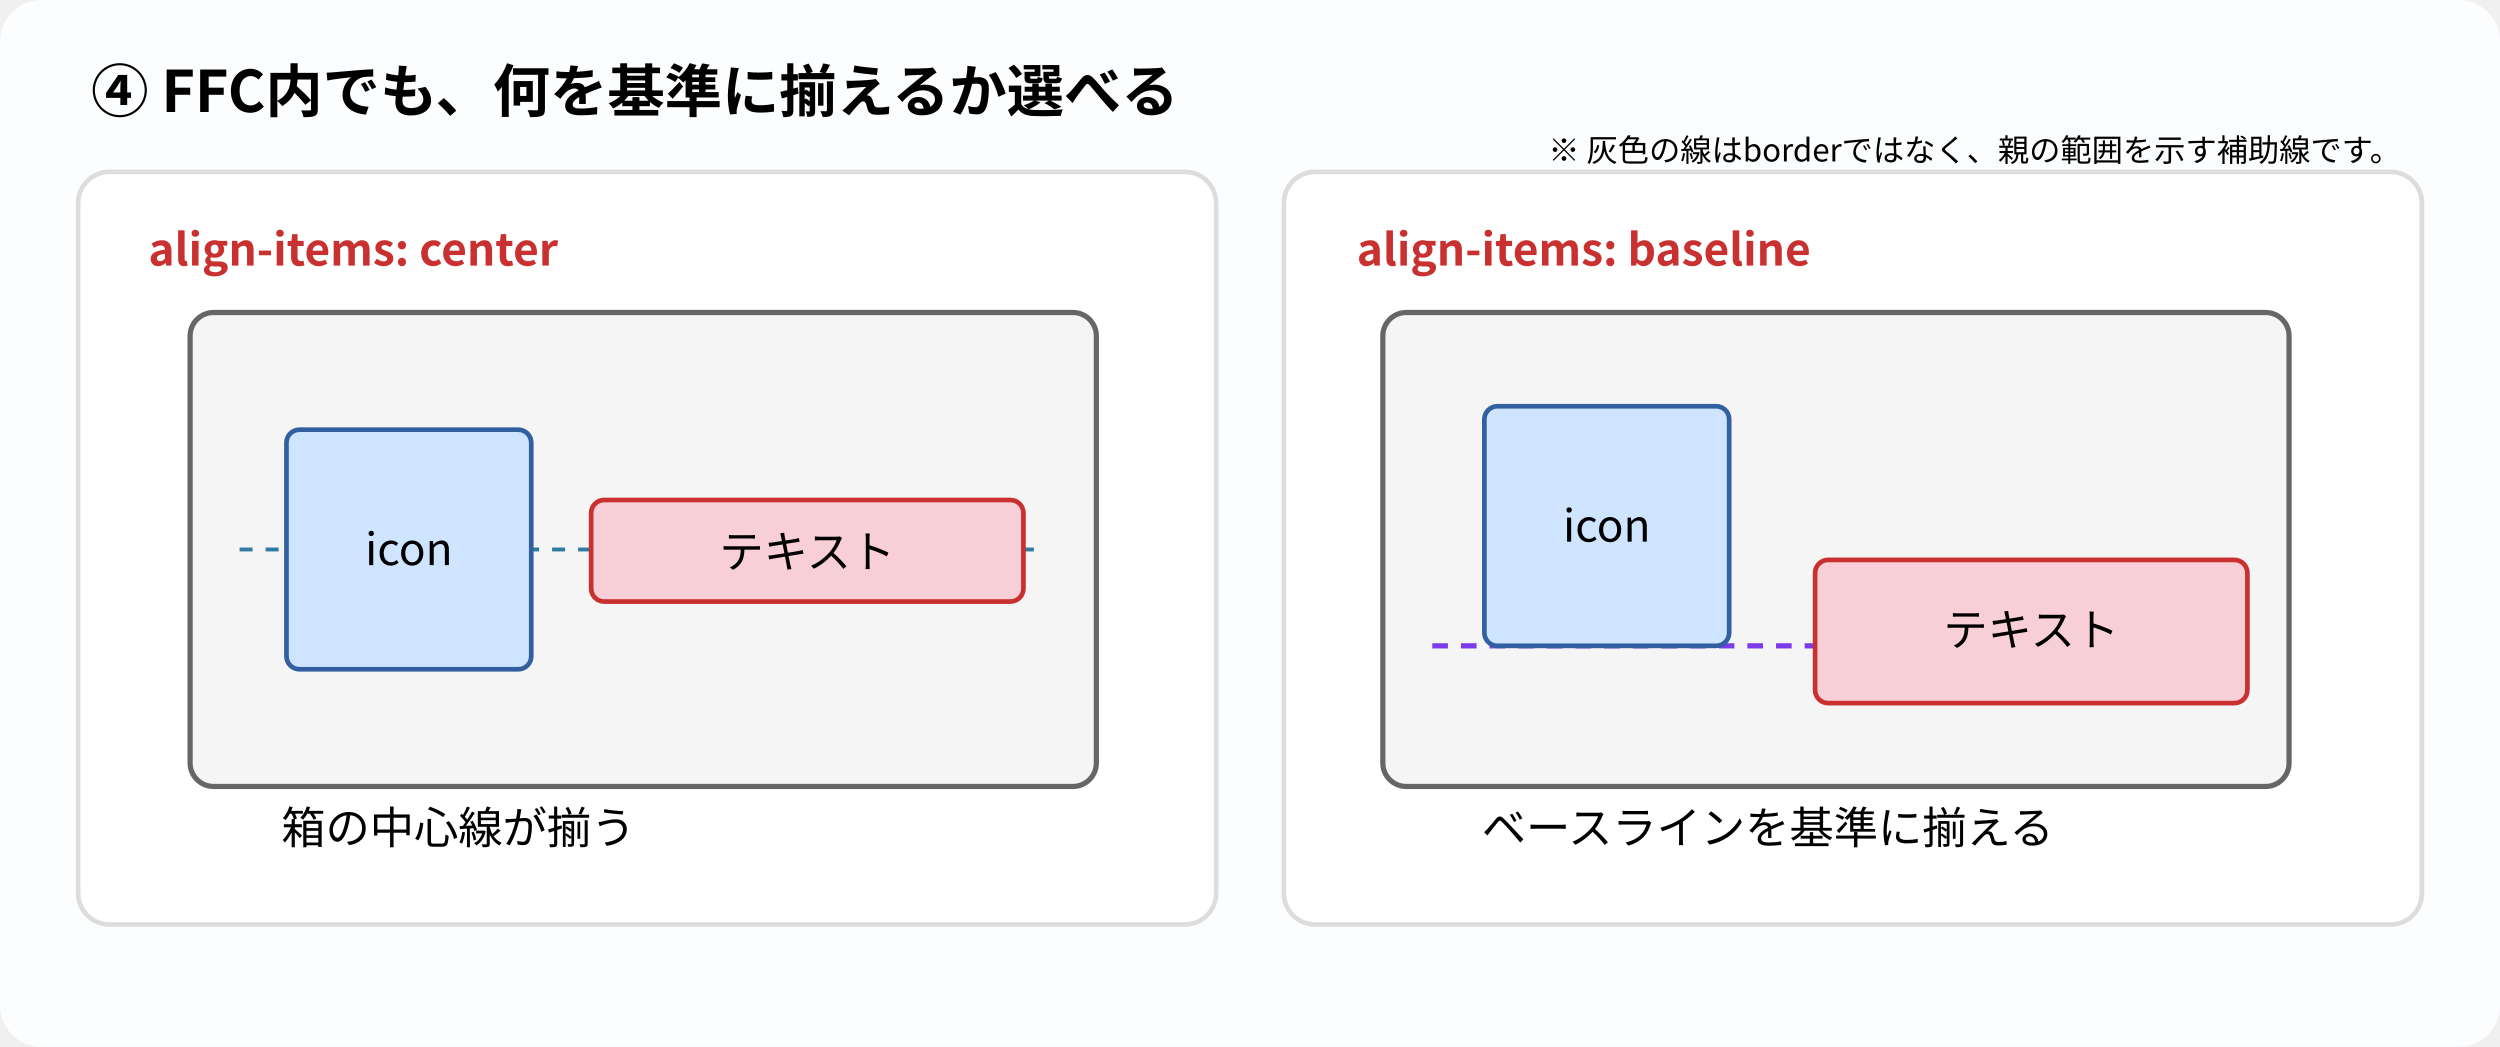
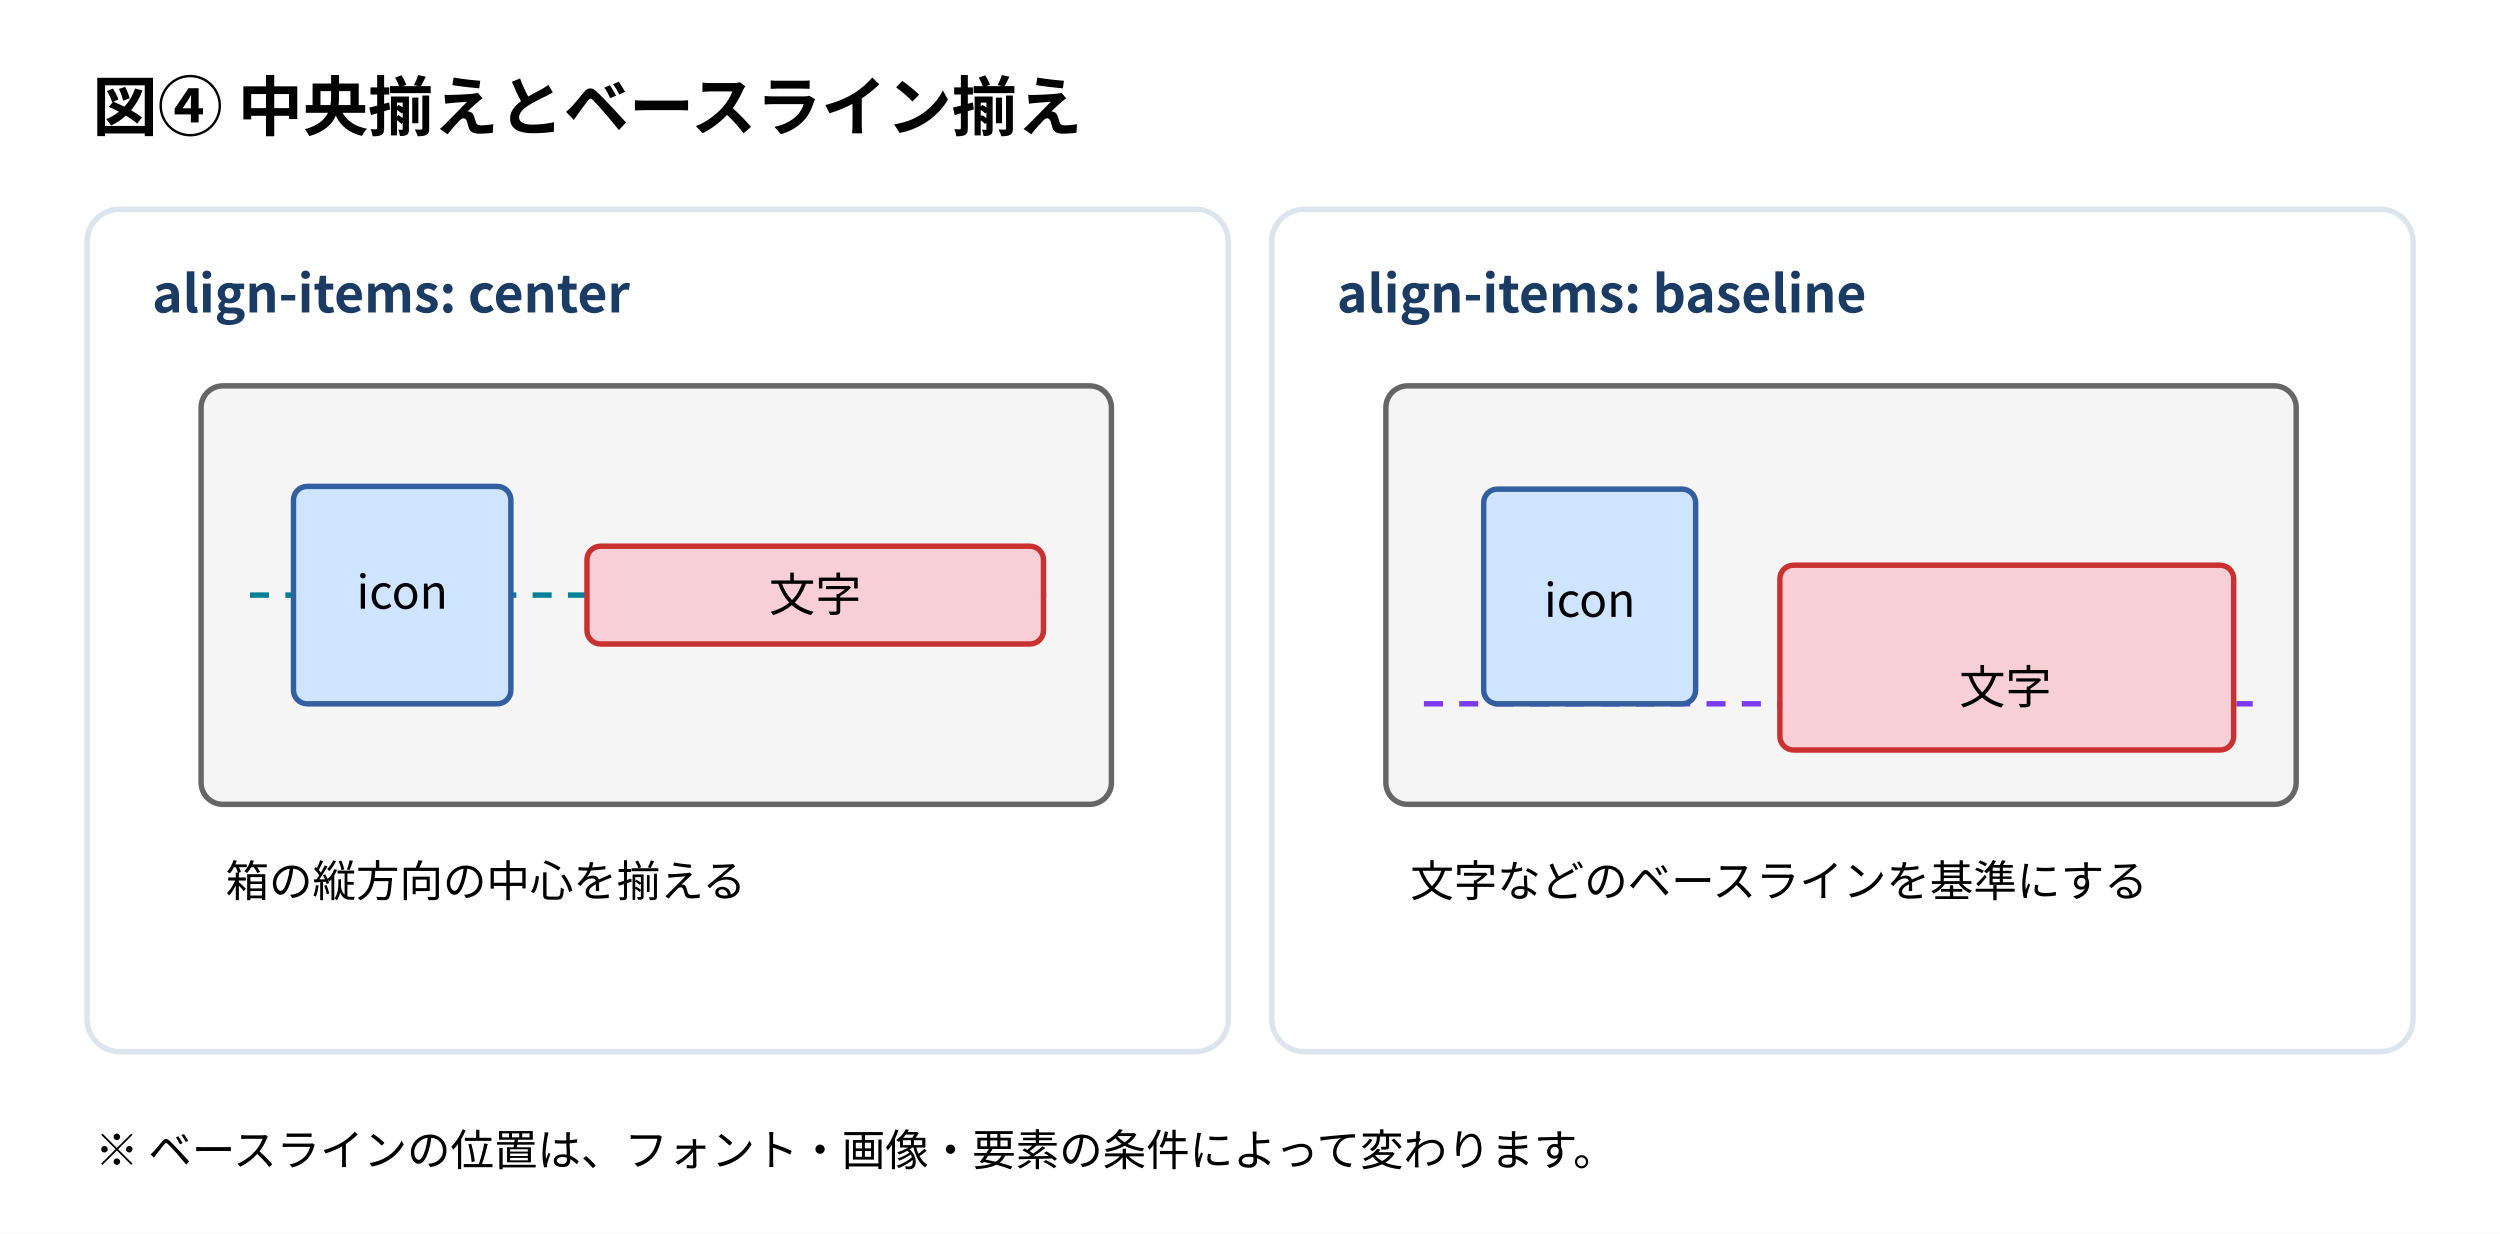
- <svg xmlns="http://www.w3.org/2000/svg" width="760" height="318.25" style="max-width:100%;height:auto" viewBox="0 0 960 402" role="img" aria-labelledby="title desc">
-   <rect x="0" y="0" width="960" height="402" rx="16" fill="#FCFDFE" />
-   <style>
-  text { font-family:'Noto Sans CJK JP','Noto Sans JP','Yu Gothic','Hiragino Kaku Gothic ProN',sans-serif; fill:#000000; }
-  .title {font-size:22px;font-weight:700;} .label {font-size:17px;font-weight:700;}
-  .body {font-size:17px;} .small {font-size:16px;} .tiny {font-size:15px;}
-  .muted,.blue,.green,.orange {fill:#000000;}
-  .line {stroke:#7c3aed;stroke-width:2;stroke-dasharray:6 5;}
- </style>
-   <text x="35" y="43" class="title">④ FFC内でも、何を基準に揃えるか選べる</text>
-   <rect x="30" y="66" width="437" height="289" rx="12" fill="#ffffff" stroke="#dddddd" stroke-width="1.8" />
-   <rect x="493" y="66" width="437" height="289" rx="12" fill="#ffffff" stroke="#dddddd" stroke-width="1.8" />
-   <text x="57" y="102" class="label" style="fill:#c93030">align-items: center</text>
-   <text x="521" y="102" class="label" style="fill:#c93030">align-items: baseline</text>
-   <rect x="73" y="120" width="348" height="182" rx="9" fill="#f5f5f5" stroke="#666666" stroke-width="2" />
-   <line x1="92" y1="211" x2="401" y2="211" stroke="#317BA2" stroke-width="1.5" stroke-dasharray="5 5" />
-   <rect x="110" y="165" width="94" height="92" rx="5" fill="#cfe4ff" stroke="#315fa0" stroke-width="1.8" />
-   <text x="157" y="217" class="body" text-anchor="middle">icon</text>
-   <rect x="227" y="192" width="166" height="39" rx="5" fill="#f8cfd6" stroke="#c93030" stroke-width="1.8" />
-   <text x="310" y="218" class="body" text-anchor="middle">テキスト</text>
-   <text x="108" y="324" class="body blue">箱の中心線が揃う</text>
-   <rect x="531" y="120" width="348" height="182" rx="9" fill="#f5f5f5" stroke="#666666" stroke-width="2" />
-   <line x1="550" y1="248" x2="855" y2="248" class="line" />
-   <rect x="570" y="156" width="94" height="92" rx="5" fill="#cfe4ff" stroke="#315fa0" stroke-width="1.8" />
-   <text x="617" y="208" class="body" text-anchor="middle">icon</text>
-   <rect x="697" y="215" width="166" height="55" rx="5" fill="#f8cfd6" stroke="#c93030" stroke-width="1.8" />
-   <text x="780" y="248" class="body" text-anchor="middle">テキスト</text>
-   <text x="569" y="324" class="body green">ベースラインを基準に揃える</text>
-   <text x="922" y="62" text-anchor="end" style="font-size:12px;fill:#000000">※ 灰色の線はborderではなく、親の範囲を示す補助線です。</text>
+ <svg xmlns="http://www.w3.org/2000/svg" width="760" height="375.04" viewBox="0 0 920 454" role="img" aria-labelledby="title desc" style="max-width:100%">
+   <style>text{font-family:'Noto Sans CJK JP','Noto Sans JP','Yu Gothic','Meiryo',sans-serif;dominant-baseline:auto}.mono{font-family:Consolas,'Noto Sans Mono',monospace}</style>
+   <rect x="0" y="0" width="920" height="454" rx="0" fill="#ffffff" stroke="none" stroke-width="1" />
+   <text x="34" y="48" font-size="24" fill="#000000" font-weight="700">図④ 中央揃えとベースライン揃え</text>
+   <rect x="32" y="77" width="420" height="310" rx="12" fill="#ffffff" stroke="#DCE4EE" stroke-width="2" />
+   <text x="56" y="115" font-size="19" fill="#193B64" font-weight="700">align-items: center</text>
+   <rect x="468" y="77" width="420" height="310" rx="12" fill="#ffffff" stroke="#DCE4EE" stroke-width="2" />
+   <text x="492" y="115" font-size="19" fill="#193B64" font-weight="700">align-items: baseline</text>
+   <rect x="74" y="142" width="335" height="154" rx="8" fill="#F5F5F5" stroke="#666666" stroke-width="2" />
+   <rect x="510" y="142" width="335" height="154" rx="8" fill="#F5F5F5" stroke="#666666" stroke-width="2" />
+   <line x1="92" y1="219" x2="391" y2="219" stroke="#007F99" stroke-width="2" stroke-dasharray="7 6" />
+   <rect x="108" y="179" width="80" height="80" rx="5" fill="#cfe4ff" stroke="#315fa0" stroke-width="2" />
+   <text x="148" y="224" font-size="17" fill="#000000" font-weight="400" text-anchor="middle">icon</text>
+   <rect x="216" y="201" width="168" height="36" rx="5" fill="#f8cfd6" stroke="#c93030" stroke-width="2" />
+   <text x="300" y="225" font-size="17" fill="#000000" font-weight="400" text-anchor="middle">文字</text>
+   <text x="83" y="330" font-size="16" fill="#000000" font-weight="400">箱の縦方向の中心を揃える</text>
+   <line x1="524" y1="259" x2="829" y2="259" stroke="#7C3AED" stroke-width="2" stroke-dasharray="7 6" />
+   <rect x="546" y="180" width="78" height="79" rx="5" fill="#cfe4ff" stroke="#315fa0" stroke-width="2" />
+   <text x="585" y="227" font-size="17" fill="#000000" font-weight="400" text-anchor="middle">icon</text>
+   <rect x="655" y="208" width="167" height="68" rx="5" fill="#f8cfd6" stroke="#c93030" stroke-width="2" />
+   <text x="738" y="259" font-size="17" fill="#000000" font-weight="400" text-anchor="middle">文字</text>
+   <text x="519" y="330" font-size="16" fill="#000000" font-weight="400">文字などのベースラインを基準にする</text>
+   <text x="35" y="429" font-size="16" fill="#000000" font-weight="400">※ ベースラインの位置は、フォント・画像・要素の条件によって変わります。</text>
</svg>
